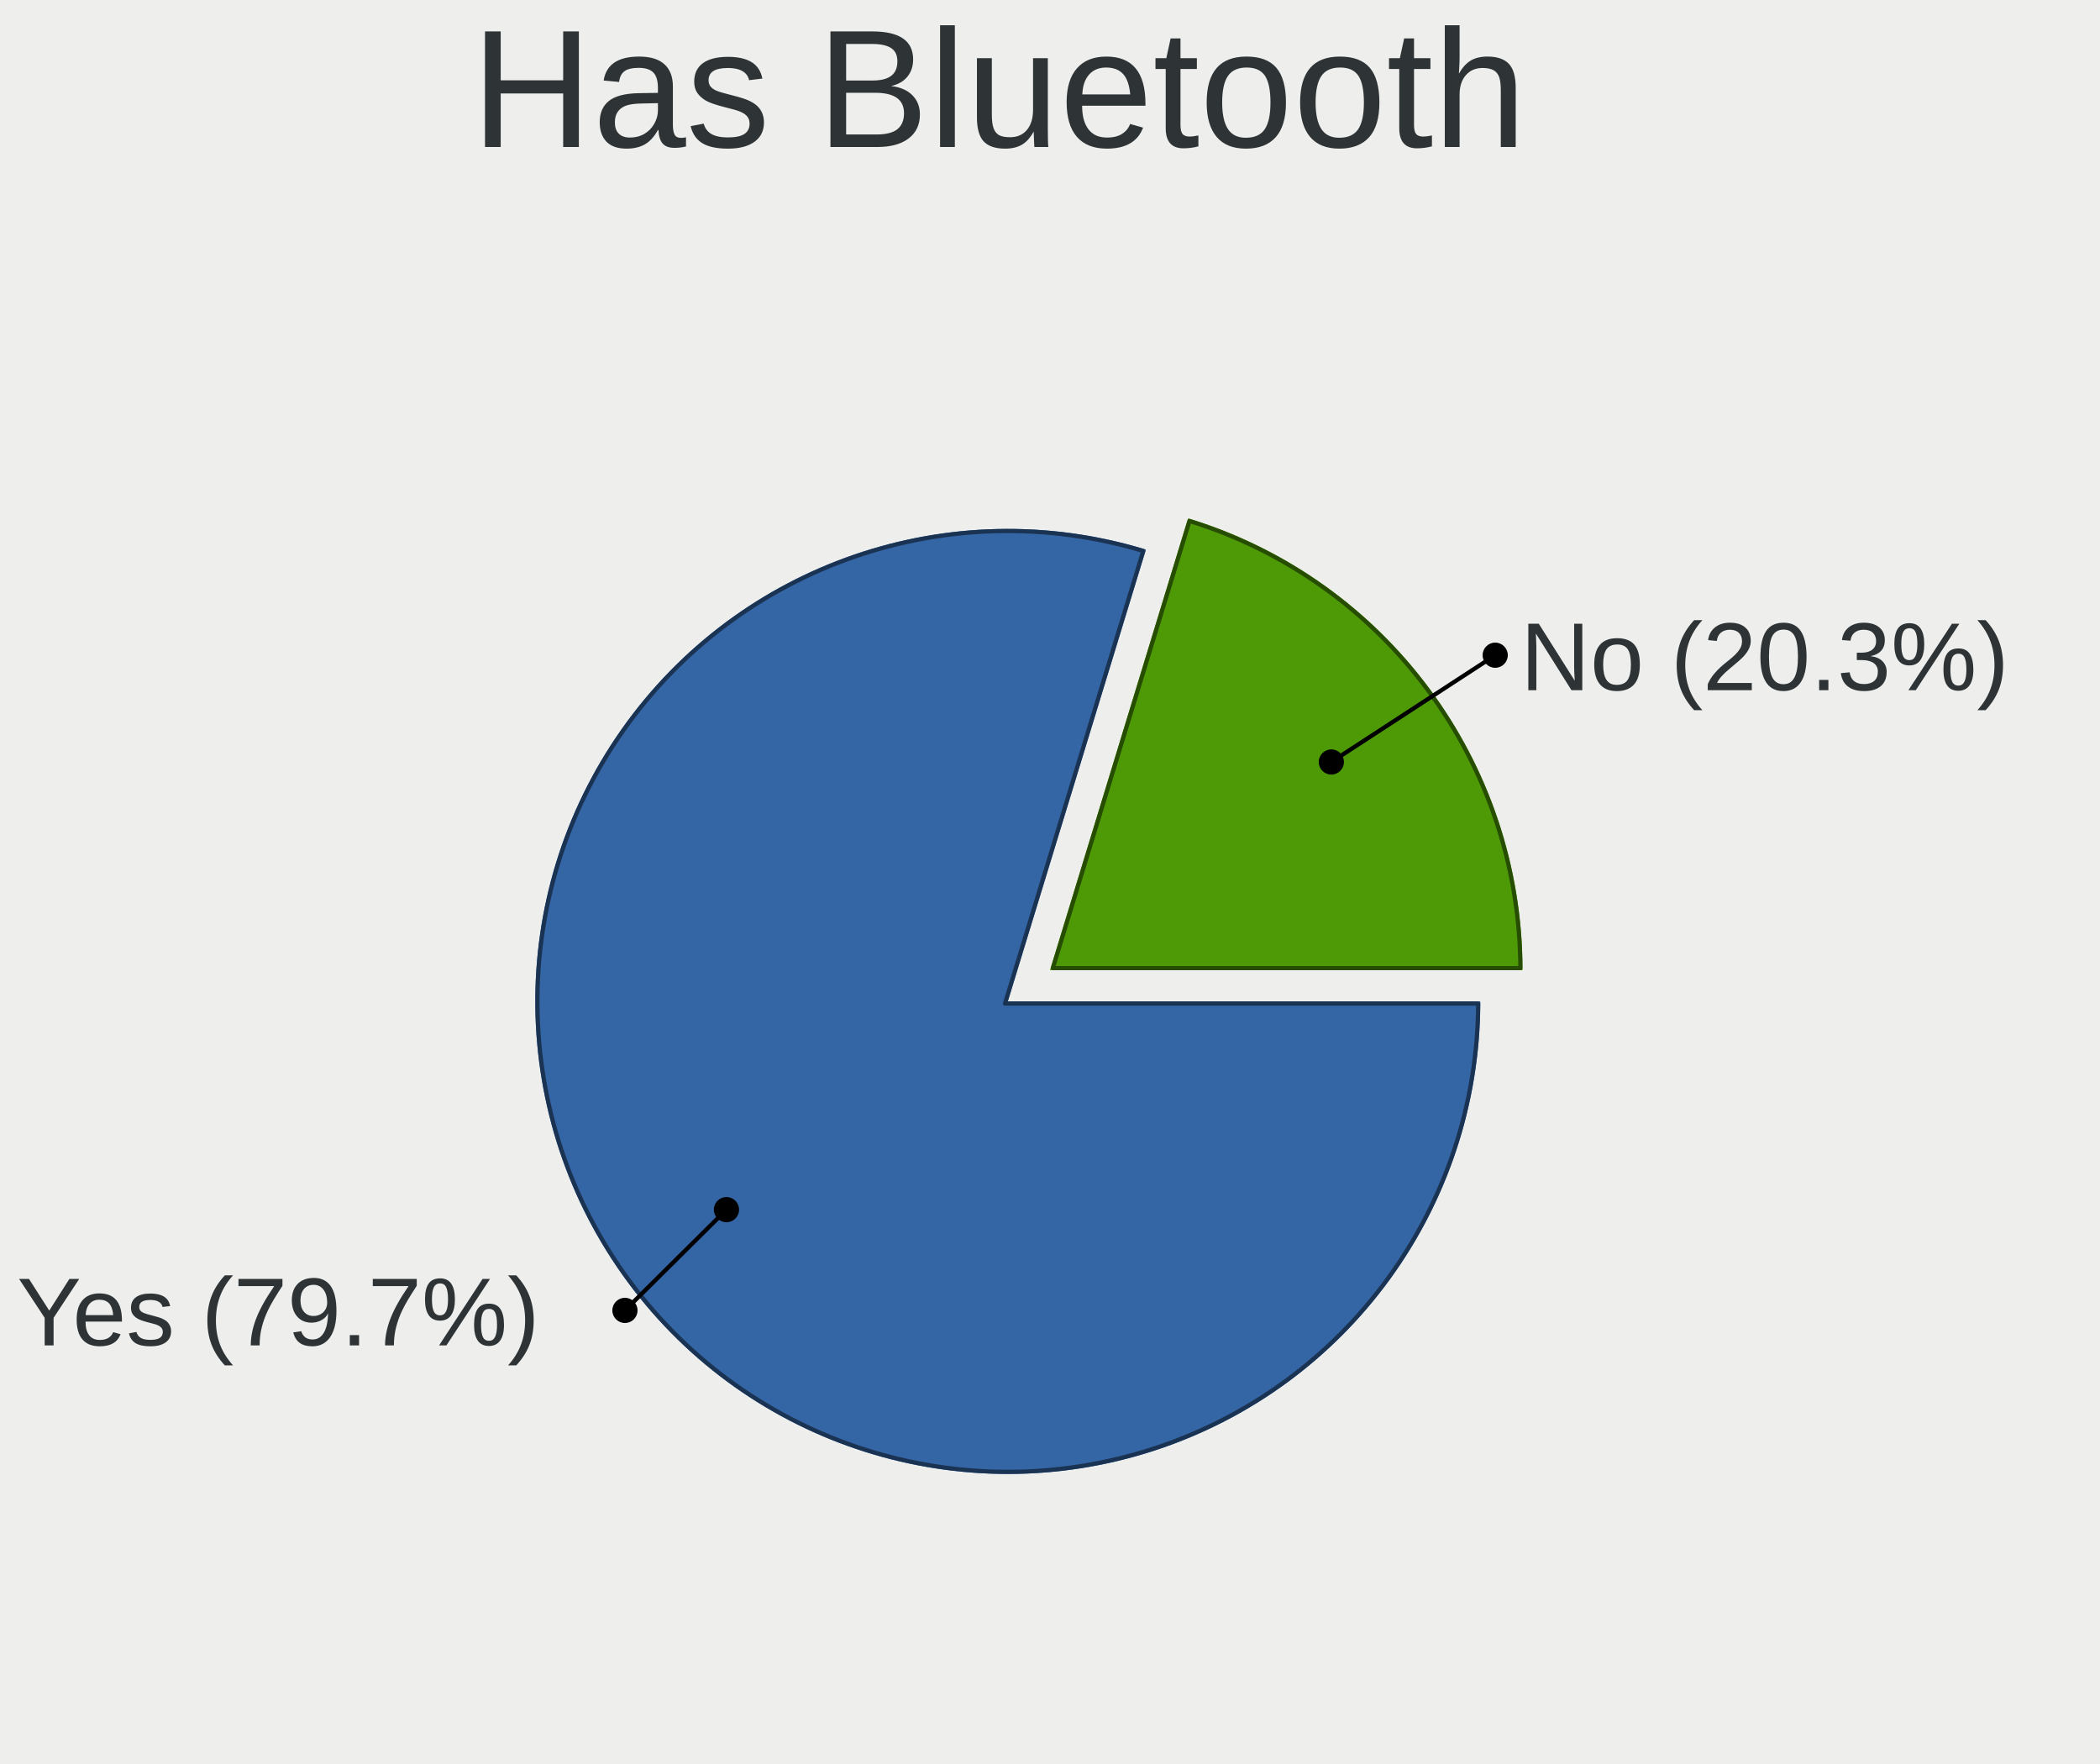
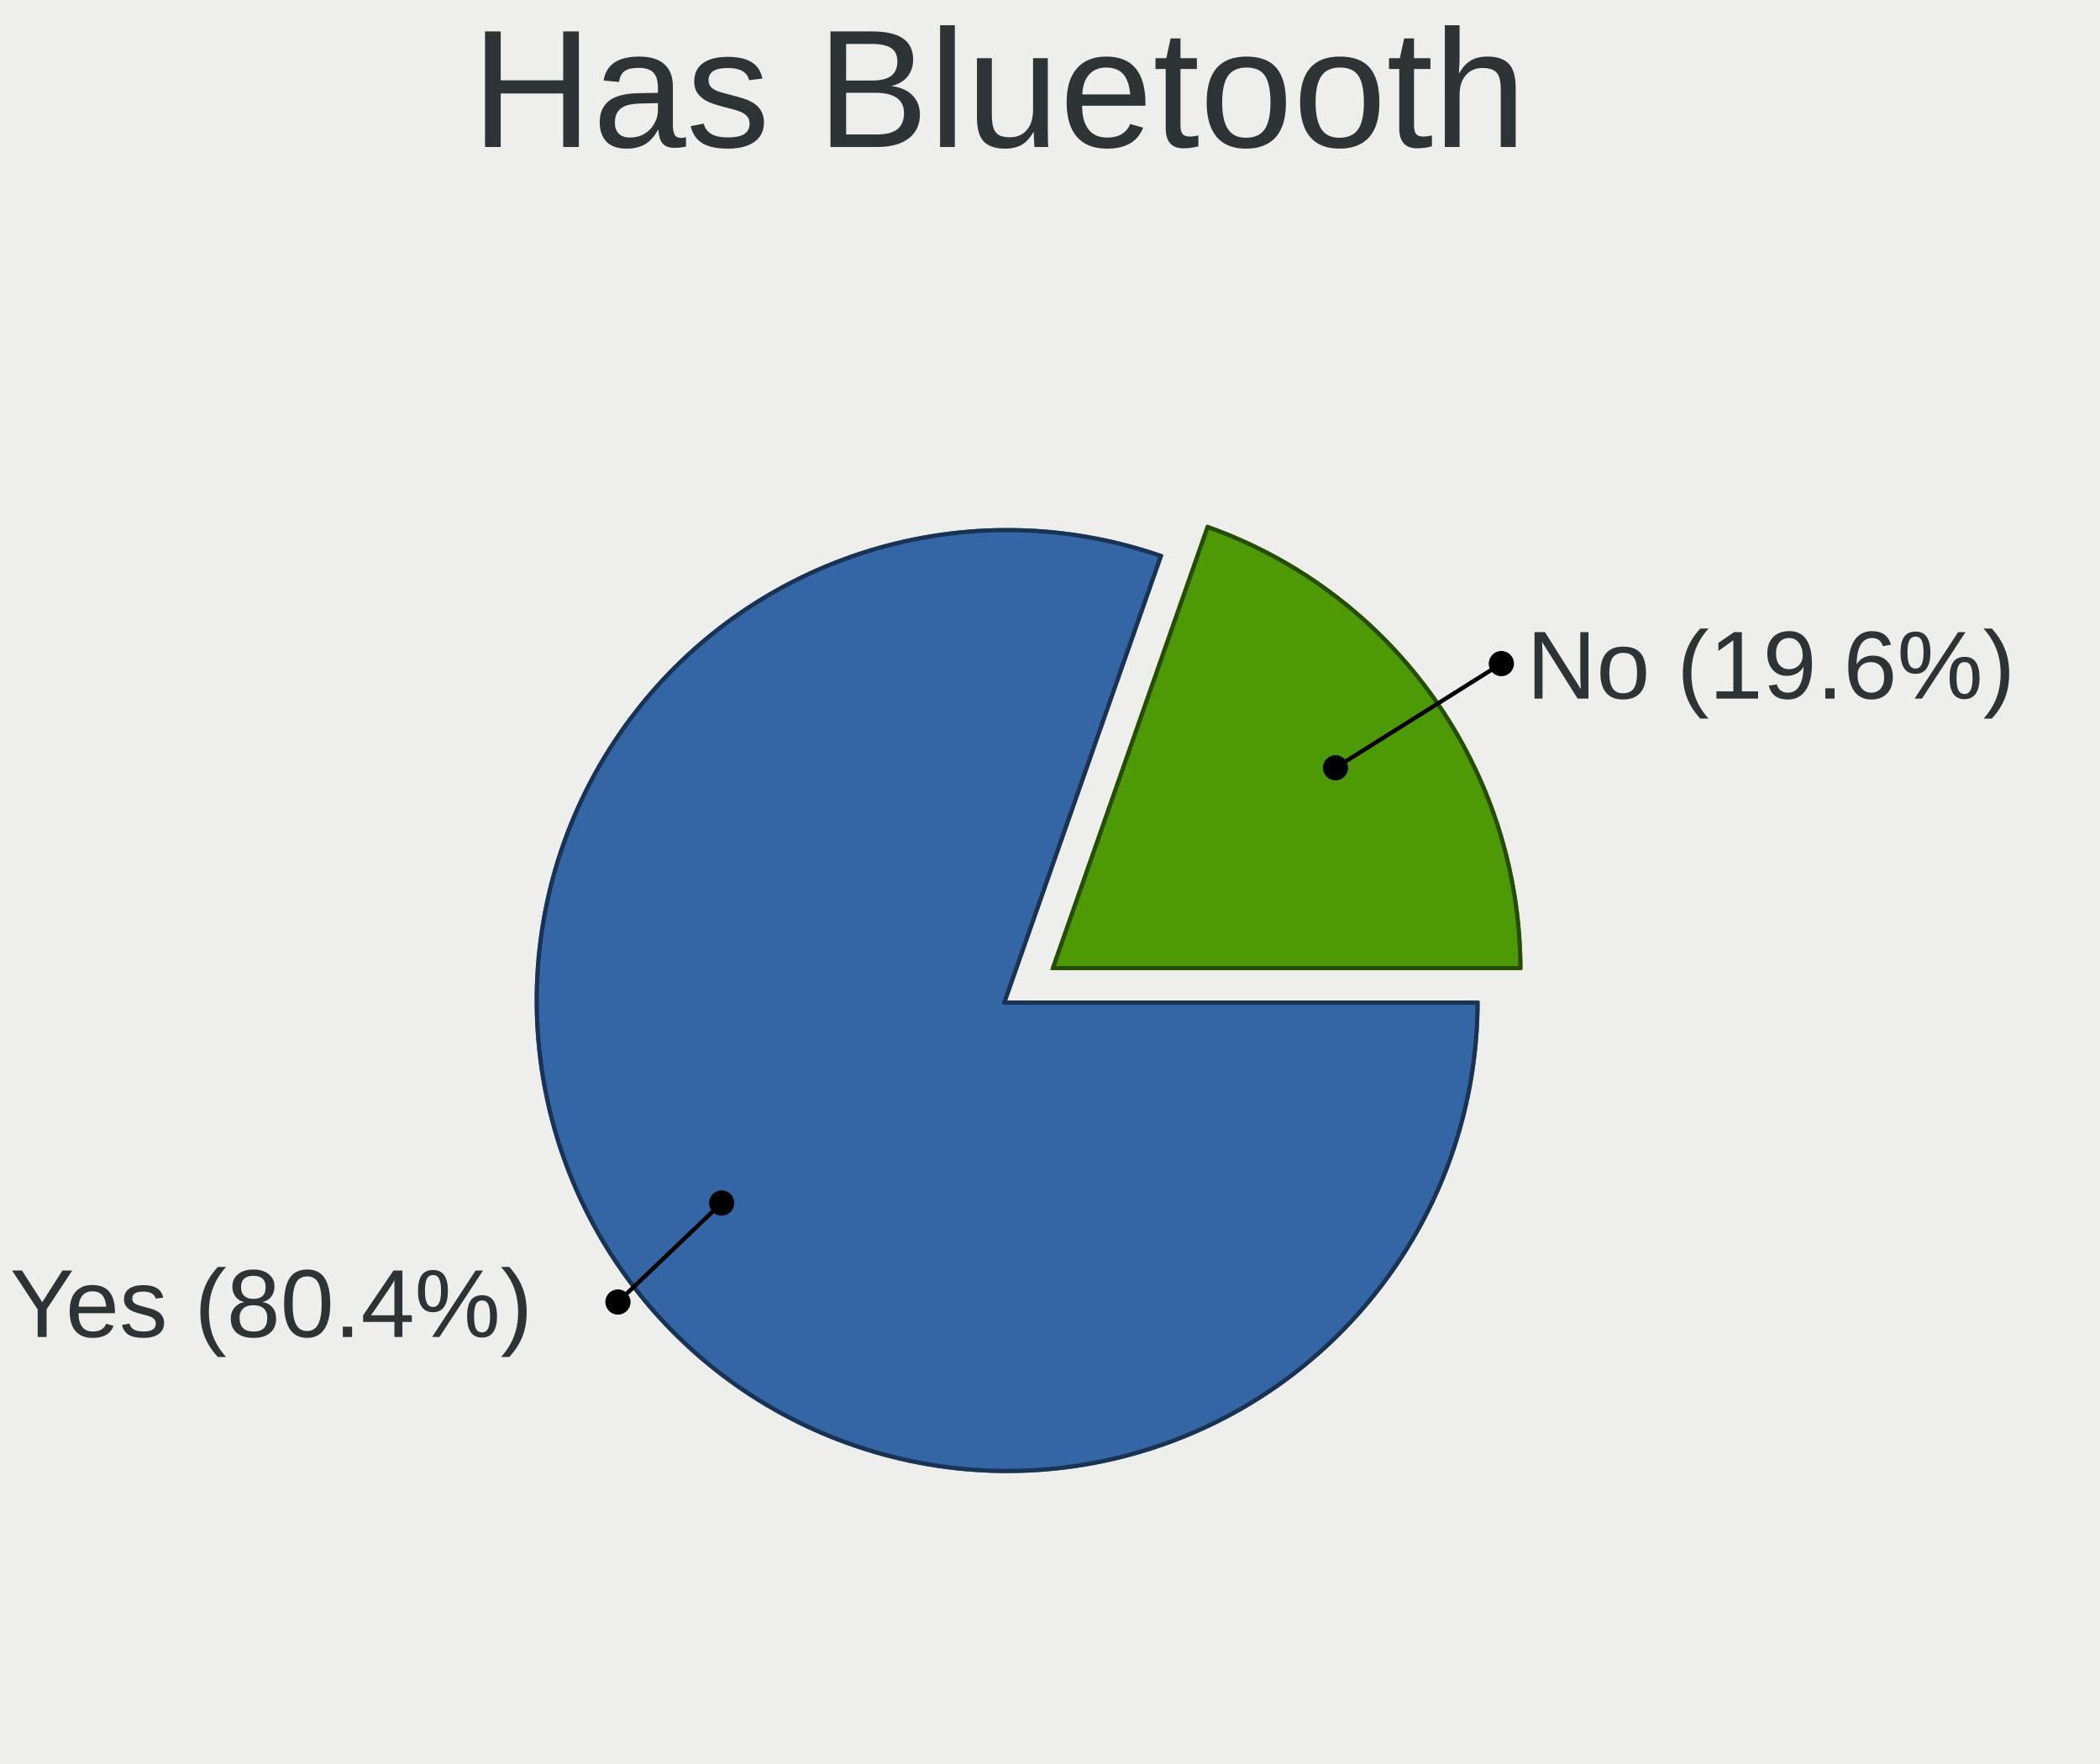
<svg xmlns="http://www.w3.org/2000/svg" width="500" height="420" version="1.0" id="ezcGraph">
  <defs />
  <g id="ezcGraphChart" color-rendering="optimizeQuality" shape-rendering="geometricPrecision" text-rendering="optimizeLegibility">
    <path d=" M 0,420 L 0,0 L 500,0 L 500,420 L 0,420 z " style="fill: #eeeeec; fill-opacity: 1.00; stroke: none;" id="ezcGraphPolygon_1" />
    <path d=" M 0,42 L 0,0 L 500,0 L 500,42 L 0,42 z " style="fill: #000000; fill-opacity: 0.00; stroke: none;" id="ezcGraphPolygon_2" />
-     <path d="M 239.95,238.44 L 352.45,238.44 A 112.50,112.50 0 1,1 272.83,130.85 z" style="fill: #3465a4; fill-opacity: 1.00; stroke: none; cursor: pointer;" id="ezcGraphCircleSector_4" />
-     <path d="M 239.28,238.94 L 351.95,238.94 A 112.00,112.00 0 1,1 272.21,131.18 z" style="fill: none; stroke: #1a3352; stroke-width: 1; stroke-opacity: 1.00; stroke-linecap: round; stroke-linejoin: round;" id="ezcGraphCircleSector_5" />
-     <path d="M 250.00,231.00 L 282.88,123.41 A 112.50,112.50 0 0,1 362.50,231.00 z" style="fill: #4e9a06; fill-opacity: 1.00; stroke: none; cursor: pointer;" id="ezcGraphCircleSector_6" />
-     <path d="M 250.68,230.50 L 283.21,124.04 A 112.00,112.00 0 0,1 362.00,230.50 z" style="fill: none; stroke: #274d03; stroke-width: 1; stroke-opacity: 1.00; stroke-linecap: round; stroke-linejoin: round;" id="ezcGraphCircleSector_7" />
-     <path d=" M 172.967,288.009 L 148.795,312" style="fill: none; stroke: #000000; stroke-width: 1; stroke-opacity: 1.00; stroke-linecap: round; stroke-linejoin: round;" id="ezcGraphLine_8" />
-     <ellipse cx="172.967" cy="288.009" rx="3" ry="3" style="fill: #000000; fill-opacity: 1.00; stroke: none;" id="ezcGraphCircle_9" />
-     <ellipse cx="148.795" cy="312" rx="3" ry="3" style="fill: #000000; fill-opacity: 1.00; stroke: none;" id="ezcGraphCircle_10" />
-     <path d=" M 316.985,181.427 L 356,156" style="fill: none; stroke: #000000; stroke-width: 1; stroke-opacity: 1.00; stroke-linecap: round; stroke-linejoin: round;" id="ezcGraphLine_12" />
-     <ellipse cx="316.985" cy="181.427" rx="3" ry="3" style="fill: #000000; fill-opacity: 1.00; stroke: none;" id="ezcGraphCircle_13" />
-     <ellipse cx="356" cy="156" rx="3" ry="3" style="fill: #000000; fill-opacity: 1.00; stroke: none;" id="ezcGraphCircle_14" />
+     <path d="M 239.80,238.23 L 352.30,238.23 A 112.50,112.50 0 1,1 277.03,132.07 z" style="fill: #3465a4; fill-opacity: 1.00; stroke: none; cursor: pointer;" id="ezcGraphCircleSector_4" />
+     <path d="M 239.10,238.73 L 351.80,238.73 A 112.00,112.00 0 1,1 276.40,132.37 z" style="fill: none; stroke: #1a3352; stroke-width: 1; stroke-opacity: 1.00; stroke-linecap: round; stroke-linejoin: round;" id="ezcGraphCircleSector_5" />
+     <path d="M 250.00,231.00 L 287.23,124.84 A 112.50,112.50 0 0,1 362.50,231.00 z" style="fill: #4e9a06; fill-opacity: 1.00; stroke: none; cursor: pointer;" id="ezcGraphCircleSector_6" />
+     <path d="M 250.71,230.50 L 287.54,125.48 A 112.00,112.00 0 0,1 362.00,230.50 z" style="fill: none; stroke: #274d03; stroke-width: 1; stroke-opacity: 1.00; stroke-linecap: round; stroke-linejoin: round;" id="ezcGraphCircleSector_7" />
+     <path d=" M 171.823,286.429 L 147.129,310" style="fill: none; stroke: #000000; stroke-width: 1; stroke-opacity: 1.00; stroke-linecap: round; stroke-linejoin: round;" id="ezcGraphLine_8" />
+     <ellipse cx="171.823" cy="286.429" rx="3" ry="3" style="fill: #000000; fill-opacity: 1.00; stroke: none;" id="ezcGraphCircle_9" />
+     <ellipse cx="147.129" cy="310" rx="3" ry="3" style="fill: #000000; fill-opacity: 1.00; stroke: none;" id="ezcGraphCircle_10" />
+     <path d=" M 317.98,182.801 L 357.469,158" style="fill: none; stroke: #000000; stroke-width: 1; stroke-opacity: 1.00; stroke-linecap: round; stroke-linejoin: round;" id="ezcGraphLine_12" />
+     <ellipse cx="317.98" cy="182.801" rx="3" ry="3" style="fill: #000000; fill-opacity: 1.00; stroke: none;" id="ezcGraphCircle_13" />
+     <ellipse cx="357.469" cy="158" rx="3" ry="3" style="fill: #000000; fill-opacity: 1.00; stroke: none;" id="ezcGraphCircle_14" />
    <g id="ezcGraphTextBox_3">
      <path d=" M 111.7,42 L 111.7,0.5 L 388.8,0.5 L 388.8,42 L 111.7,42 z " style="fill: #ffffff; fill-opacity: 0.00; stroke: none;" id="ezcGraphPolygon_16" />
      <text id="ezcGraphTextBox_3_text" x="112.2" text-length="275.6px" y="35" style="font-size: 40px; font-family: 'Arial'; fill: #2e3436; fill-opacity: 1.00; stroke: none;">Has Bluetooth</text>
    </g>
    <g id="ezcGraphTextBox_11" style=" cursor: pointer;">
-       <path d=" M 3.541,324.9 L 3.541,299.6 L 143.795,299.6 L 143.795,324.9 L 3.541,324.9 z " style="fill: #ffffff; fill-opacity: 0.00; stroke: none;" id="ezcGraphPolygon_17" />
-       <text id="ezcGraphTextBox_11_text" x="4.041" text-length="138.754px" y="320.33" style="font-size: 23px; font-family: 'Arial'; fill: #2e3436; fill-opacity: 1.00; stroke: none;">Yes (79.7%)</text>
+       <path d=" M 1.875,322.9 L 1.875,297.6 L 142.129,297.6 L 142.129,322.9 L 1.875,322.9 z " style="fill: #ffffff; fill-opacity: 0.00; stroke: none;" id="ezcGraphPolygon_17" />
+       <text id="ezcGraphTextBox_11_text" x="2.375" text-length="138.754px" y="318.33" style="font-size: 23px; font-family: 'Arial'; fill: #2e3436; fill-opacity: 1.00; stroke: none;">Yes (80.4%)</text>
    </g>
    <g id="ezcGraphTextBox_15" style=" cursor: pointer;">
-       <path d=" M 361.5,168.9 L 361.5,143.6 L 489.14,143.6 L 489.14,168.9 L 361.5,168.9 z " style="fill: #ffffff; fill-opacity: 0.00; stroke: none;" id="ezcGraphPolygon_18" />
-       <text id="ezcGraphTextBox_15_text" x="362" text-length="126.14px" y="164.33" style="font-size: 23px; font-family: 'Arial'; fill: #2e3436; fill-opacity: 1.00; stroke: none;">No (20.3%)</text>
+       <path d=" M 362.969,170.9 L 362.969,145.6 L 490.609,145.6 L 490.609,170.9 L 362.969,170.9 z " style="fill: #ffffff; fill-opacity: 0.00; stroke: none;" id="ezcGraphPolygon_18" />
+       <text id="ezcGraphTextBox_15_text" x="363.469" text-length="126.14px" y="166.33" style="font-size: 23px; font-family: 'Arial'; fill: #2e3436; fill-opacity: 1.00; stroke: none;">No (19.6%)</text>
    </g>
  </g>
</svg>
